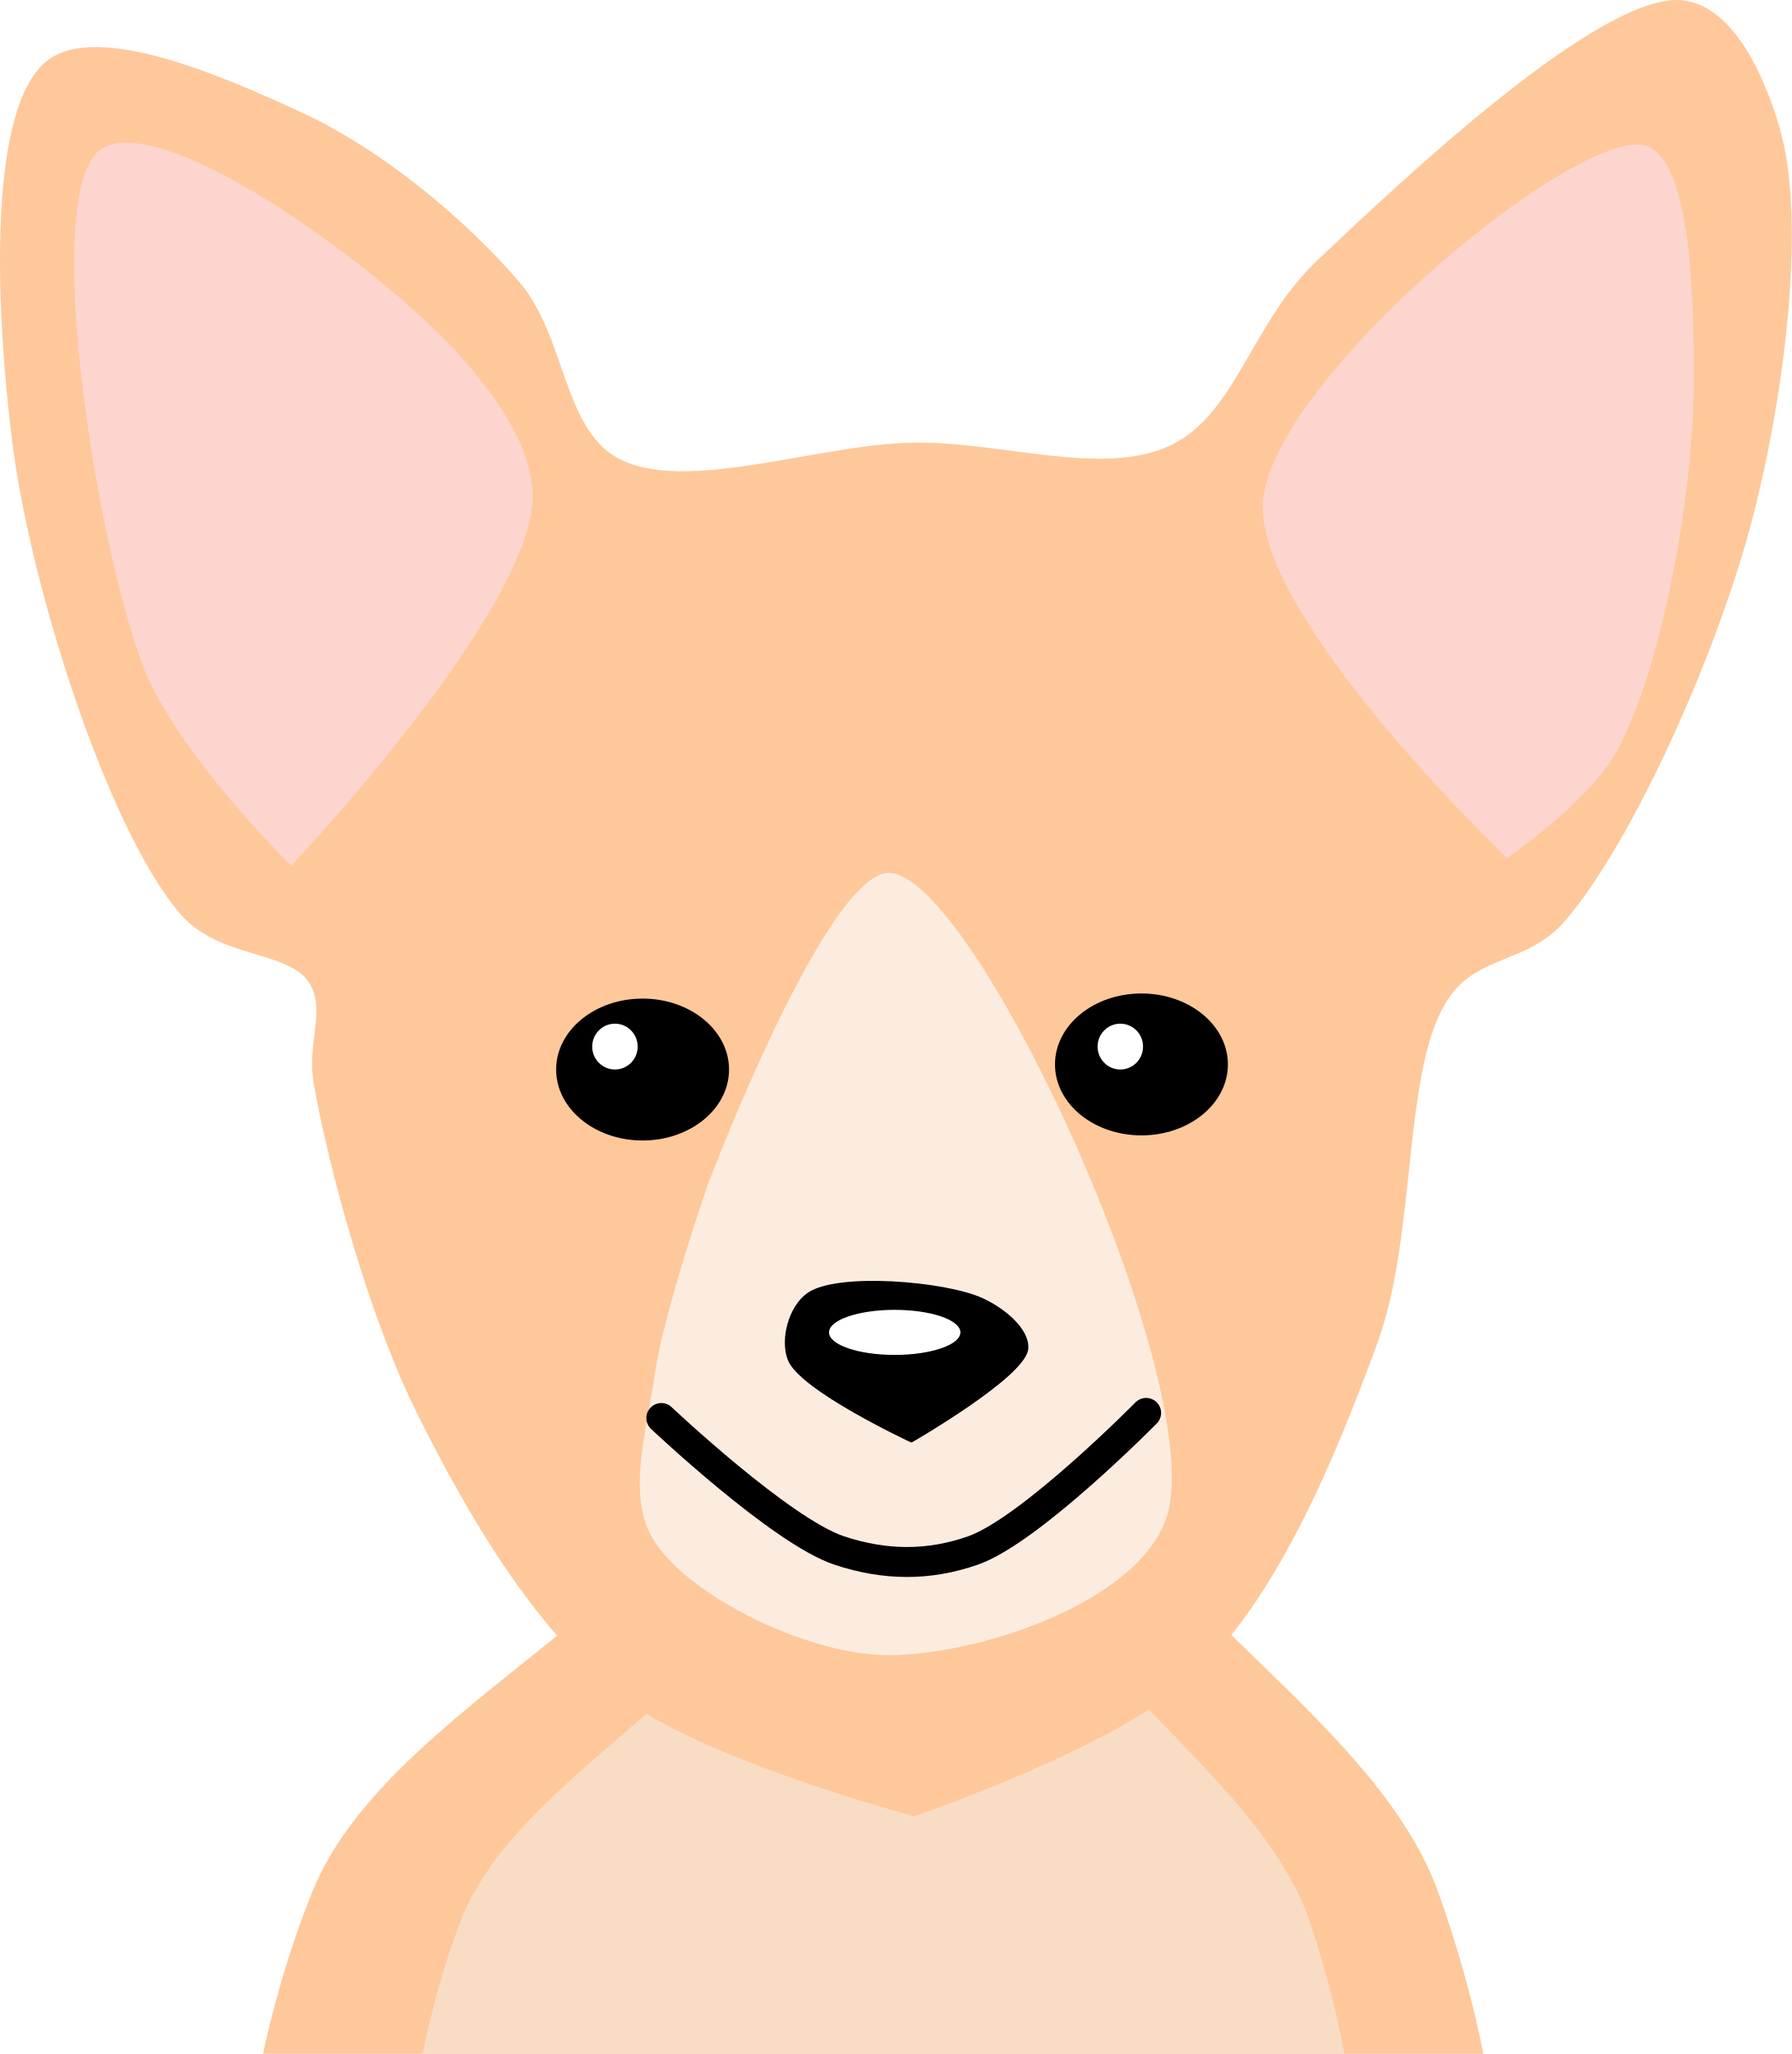
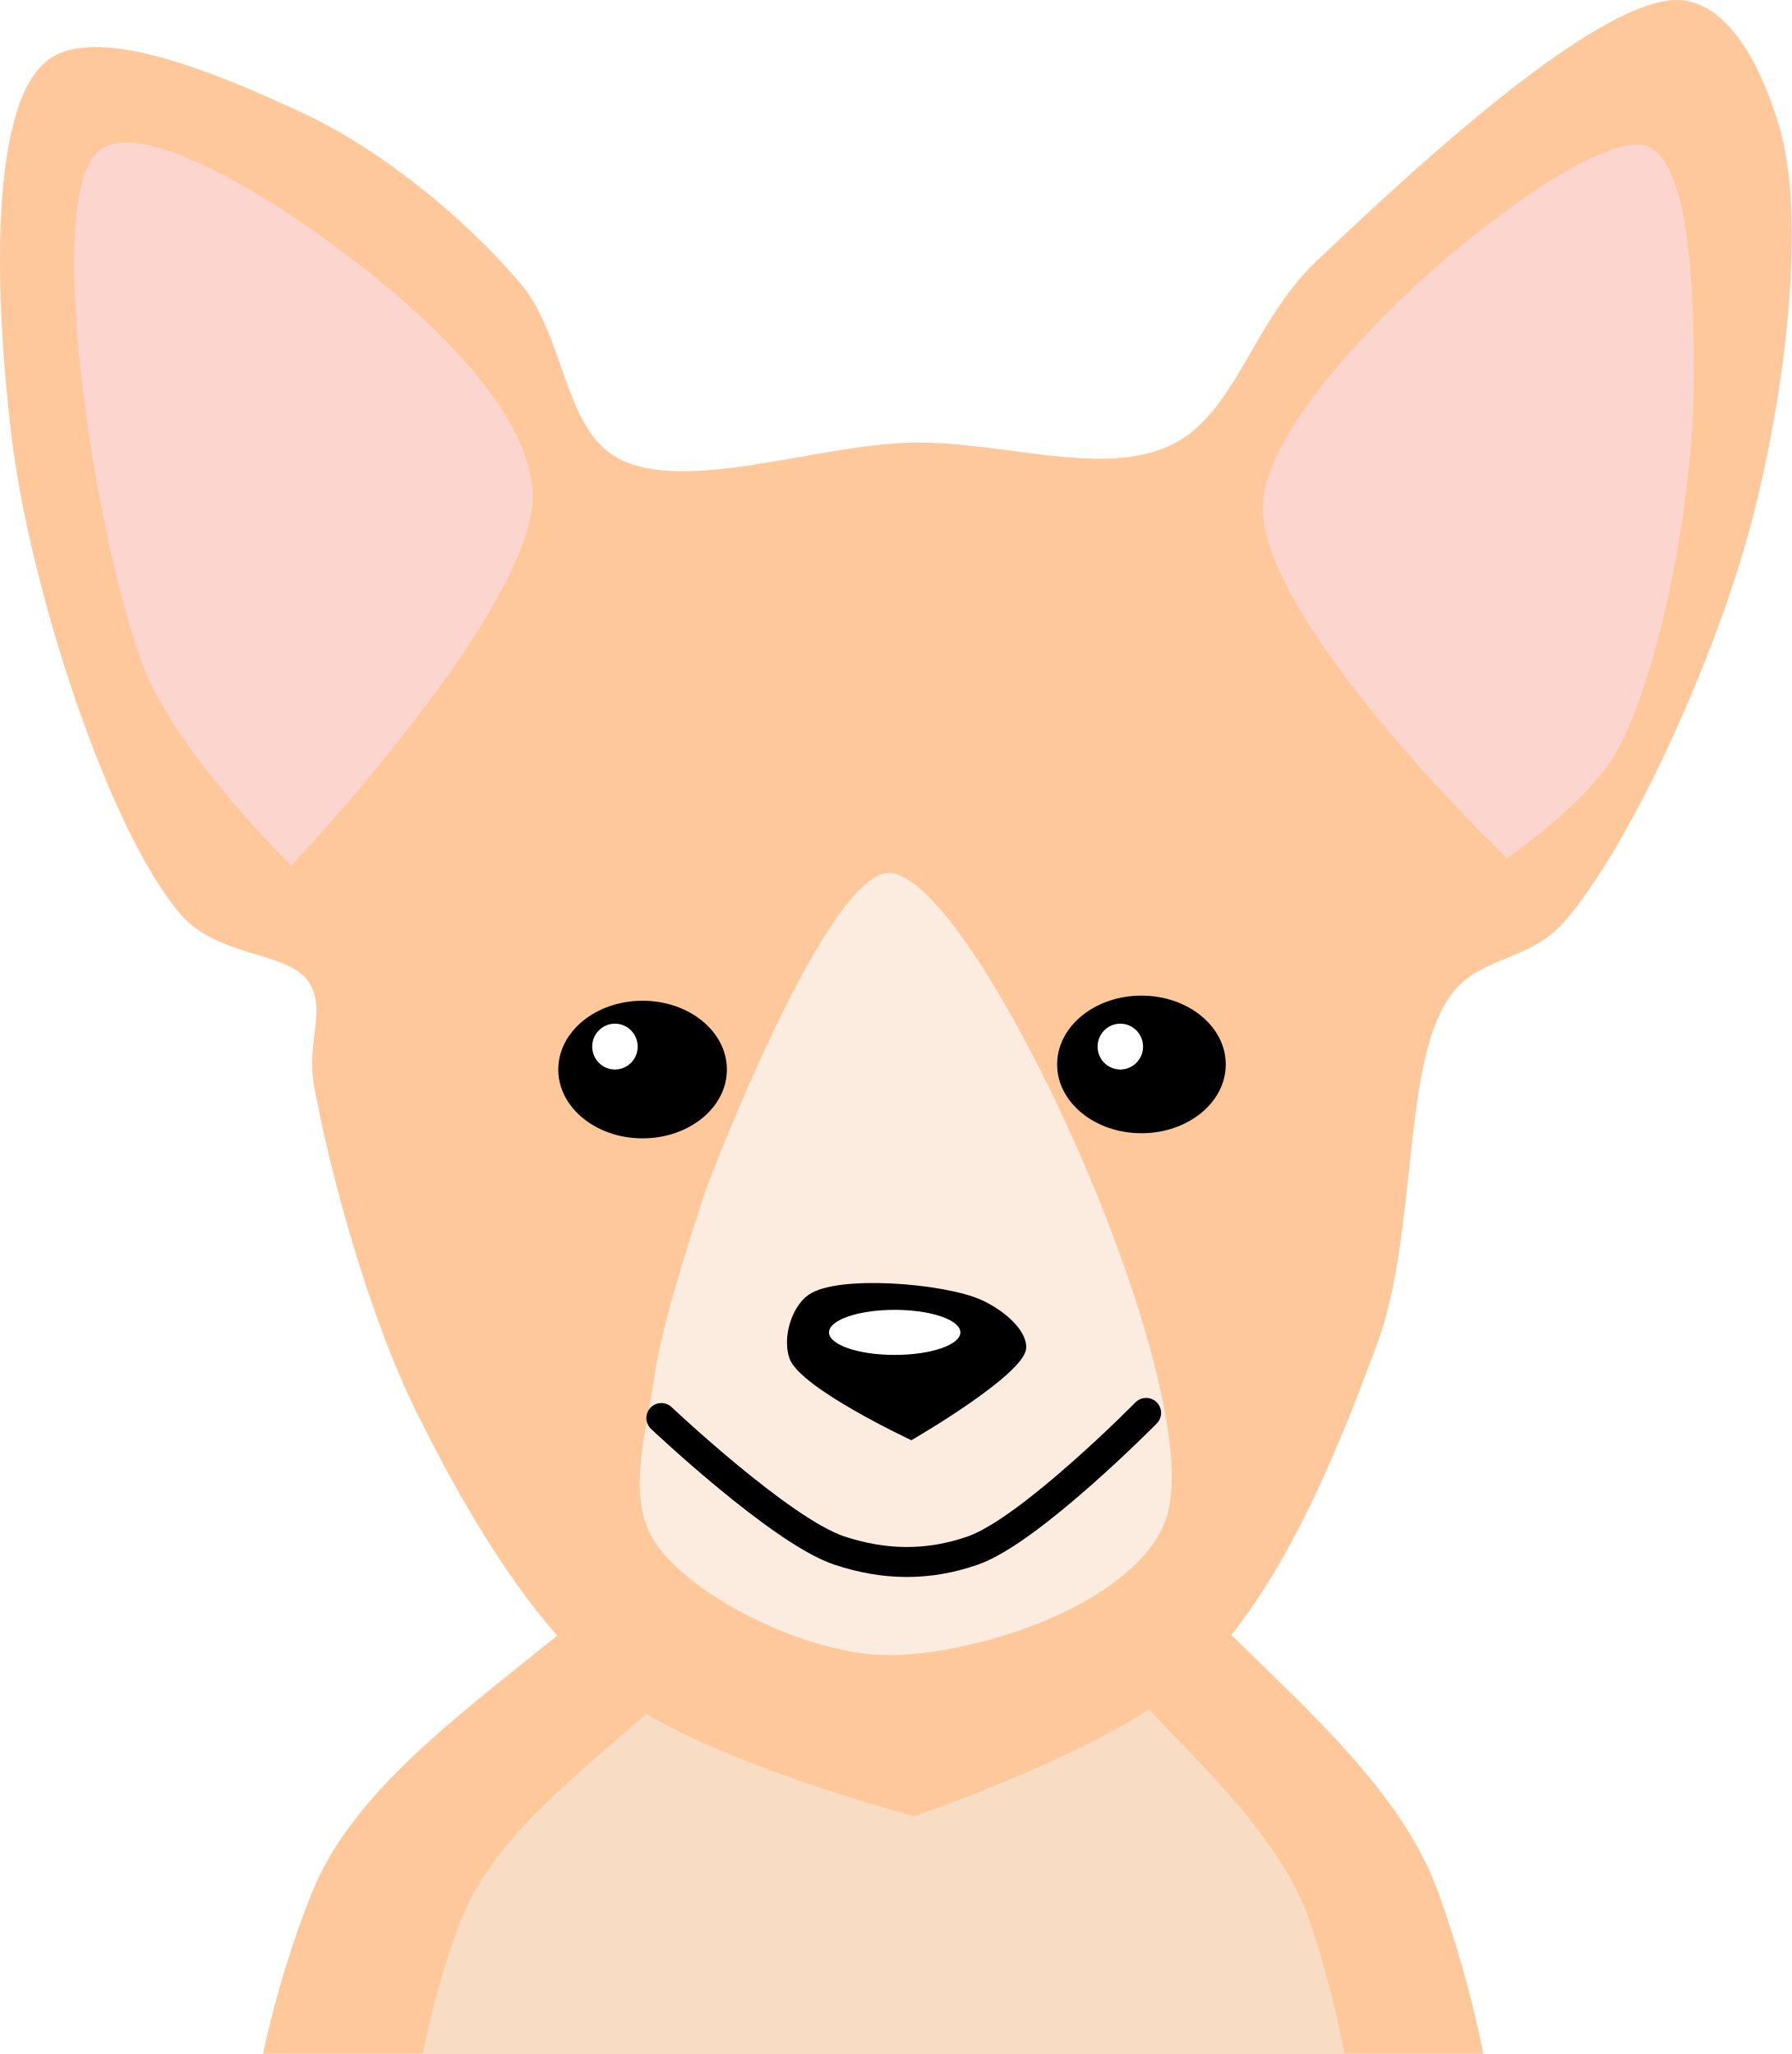
<svg xmlns="http://www.w3.org/2000/svg" xmlns:ns1="https://boxy-svg.com" viewBox="44.121 21.441 418.562 479.836" width="418.562" height="479.836">
  <path style="fill: rgb(254, 200, 154);" d="M 245.08 192.539 C 245.08 192.539 268.466 309.175 292.972 355.948 C 315.089 398.16 366.202 424.719 380.195 463.779 C 384.17 474.874 387.977 487.878 390.629 501.232 L 105.557 501.232 C 108.514 487.508 112.637 474.313 117.117 463.295 C 133.814 422.227 198.509 397.657 219.938 353.776 C 242.272 308.041 245.08 192.539 245.08 192.539 Z" />
  <path style="fill: rgb(249, 220, 196);" d="M 248.233 251.25 C 248.233 251.25 265.897 345.72 284.407 383.604 C 301.113 417.793 339.72 439.305 350.289 470.941 C 353.292 479.928 356.167 490.46 358.17 501.277 L 142.846 501.277 C 145.08 490.161 148.194 479.473 151.578 470.549 C 164.19 437.286 213.056 417.386 229.242 381.844 C 246.112 344.801 248.233 251.25 248.233 251.25 Z" />
  <path style="stroke-linecap: round; fill: rgb(254, 200, 154);" d="M 257.625 445.714 C 257.625 445.714 306.121 429.369 323.782 412.266 C 342.986 393.669 356.006 362.067 365.82 335.36 C 375.339 309.457 371.529 270.924 382.529 254.627 C 389.465 244.351 401.041 246.691 409.814 236.46 C 425.458 218.215 445.483 173.865 453.671 141.891 C 461.321 112.016 466.046 72.303 459.777 51.085 C 455.789 37.587 448.65 23.308 437.733 21.581 C 419.274 18.66 372.912 62.315 351.749 82.353 C 336.458 96.831 332.829 118.182 317.621 125.445 C 301.661 133.068 277.894 124.413 257.082 124.851 C 234.894 125.318 203.788 136.949 188.364 128.422 C 175.612 121.372 176.226 99.921 165.452 87.346 C 152.866 72.656 133.488 56.513 114.852 47.851 C 96.734 39.43 67.39 26.619 55.48 35.357 C 41.078 45.924 43.103 92.961 46.847 123.662 C 51.166 159.075 69.502 215.489 86.234 234.953 C 95.235 245.424 111.559 243.435 116.367 251.056 C 120.383 257.422 115.674 264.81 117.457 274.869 C 120.744 293.41 129.893 328.323 141.789 352.115 C 153.635 375.806 168.775 401.703 188.586 417.37 C 207.685 432.473 257.625 445.714 257.625 445.714 C 257.625 445.714 257.625 445.714 257.625 445.714 C 257.625 445.714 257.625 445.714 257.625 445.714" ns1:d="M 257.625 445.714 R 323.782 412.266 R 365.82 335.36 R 382.529 254.627 R 409.814 236.46 R 453.671 141.891 R 459.777 51.085 R 437.733 21.581 R 351.749 82.353 R 317.621 125.445 R 257.082 124.851 R 188.364 128.422 R 165.452 87.346 R 114.852 47.851 R 55.48 35.357 R 46.847 123.662 R 86.234 234.953 R 116.367 251.056 R 117.457 274.869 R 141.789 352.115 R 188.586 417.37 R 257.625 445.714 R 257.625 445.714 Z 1@50055464" />
  <path style="stroke-linecap: round; fill: rgb(252, 213, 206);" d="M 112.163 223.672 C 112.163 223.672 170.266 162.243 168.516 136.16 C 166.968 113.089 134.765 87.459 115.677 74.193 C 100.511 63.652 76.259 49.789 67.384 56.565 C 53.791 66.944 66.244 147.042 77.429 176.737 C 85.212 197.399 112.163 223.672 112.163 223.672 C 112.163 223.672 112.163 223.672 112.163 223.672 C 112.163 223.672 112.163 223.672 112.163 223.672" ns1:d="M 112.163 223.672 R 168.516 136.16 R 115.677 74.193 R 67.384 56.565 R 77.429 176.737 R 112.163 223.672 R 112.163 223.672 Z 1@697fb015" />
  <path style="stroke-linecap: round; fill: rgb(252, 213, 206);" d="M 396.11 221.882 C 396.11 221.882 336.133 164.547 339.211 137.948 C 342.582 108.815 413.32 50.504 428.658 55.513 C 439.195 58.954 439.909 91.144 439.773 111.828 C 439.606 137.283 432.287 177.894 421.822 196.882 C 415.1 209.078 396.11 221.882 396.11 221.882 C 396.11 221.882 396.11 221.882 396.11 221.882 C 396.11 221.882 396.11 221.882 396.11 221.882" ns1:d="M 396.11 221.882 R 339.211 137.948 R 428.658 55.513 R 439.773 111.828 R 421.822 196.882 R 396.11 221.882 R 396.11 221.882 Z 1@49e49f13" />
  <path style="stroke-linecap: round; fill: rgb(252, 236, 223);" d="M 220.327 357.078 C 220.327 357.078 151.869 317.984 155.088 303.627 C 159.582 283.585 286.994 248.151 314.52 263.727 C 332.741 274.037 338.775 312.193 335.506 332.616 C 332.495 351.427 314.446 376.679 300.349 382.582 C 289.129 387.281 274.927 380.15 262.17 376.245 C 248.259 371.987 220.327 357.078 220.327 357.078 C 220.327 357.078 220.327 357.078 220.327 357.078" transform="matrix(0.156434, 0.987688, -0.987688, 0.156434, 527.6715, 24.69456)" ns1:d="M 220.327 357.078 R 155.088 303.627 R 314.52 263.727 R 335.506 332.616 R 300.349 382.582 R 262.17 376.245 R 220.327 357.078 Z 1@a66a4542" />
-   <path style="stroke: rgb(0, 0, 0); stroke-linecap: round;" d="M 257.018 357.892 C 257.018 357.892 283.349 342.703 283.828 336.463 C 284.149 332.287 278.743 327.575 273.429 325.148 C 264.803 321.208 239.564 319.16 232.948 323.959 C 228.853 326.929 226.872 334.156 228.567 338.841 C 231.086 345.801 257.018 357.892 257.018 357.892 C 257.018 357.892 257.018 357.892 257.018 357.892 C 257.018 357.892 257.018 357.892 257.018 357.892" ns1:d="M 257.018 357.892 R 283.828 336.463 R 273.429 325.148 R 232.948 323.959 R 228.567 338.841 R 257.018 357.892 R 257.018 357.892 Z 1@3ebff381" />
-   <ellipse style="stroke: rgb(0, 0, 0); stroke-linecap: round;" cx="194.228" cy="271.298" rx="19.694" ry="16.075" />
-   <ellipse style="stroke: rgb(0, 0, 0); stroke-linecap: round;" cx="310.761" cy="270.102" rx="19.694" ry="16.075" />
+   <path style="stroke-linecap: round;" d="M 257.018 357.892 C 257.018 357.892 283.349 342.703 283.828 336.463 C 284.149 332.287 278.743 327.575 273.429 325.148 C 264.803 321.208 239.564 319.16 232.948 323.959 C 228.853 326.929 226.872 334.156 228.567 338.841 C 231.086 345.801 257.018 357.892 257.018 357.892 C 257.018 357.892 257.018 357.892 257.018 357.892 C 257.018 357.892 257.018 357.892 257.018 357.892" ns1:d="M 257.018 357.892 R 283.828 336.463 R 273.429 325.148 R 232.948 323.959 R 228.567 338.841 R 257.018 357.892 R 257.018 357.892 Z 1@3ebff381" />
+   <ellipse style="stroke-linecap: round;" cx="194.228" cy="271.298" rx="19.694" ry="16.075" />
+   <ellipse style="stroke-linecap: round;" cx="310.761" cy="270.102" rx="19.694" ry="16.075" />
  <path style="stroke: rgb(0, 0, 0); fill: none; stroke-linecap: round; stroke-width: 7px;" d="M 198.609 352.708 C 198.609 352.708 226.585 379.157 240.187 383.664 C 250.737 387.16 260.94 387.303 271.373 383.664 C 284.805 378.979 311.854 351.513 311.854 351.513" ns1:d="M 198.609 352.708 R 240.187 383.664 R 271.373 383.664 R 311.854 351.513 1@103154c3" />
  <ellipse style="fill: rgb(255, 255, 255);" cx="305.825" cy="265.936" rx="5.311" ry="5.352" />
  <ellipse style="fill: rgb(255, 255, 255);" cx="187.77" cy="265.936" rx="5.311" ry="5.352" />
  <ellipse style="fill: rgb(255, 255, 255);" cx="253.122" cy="332.7" rx="15.344" ry="5.263" />
</svg>
